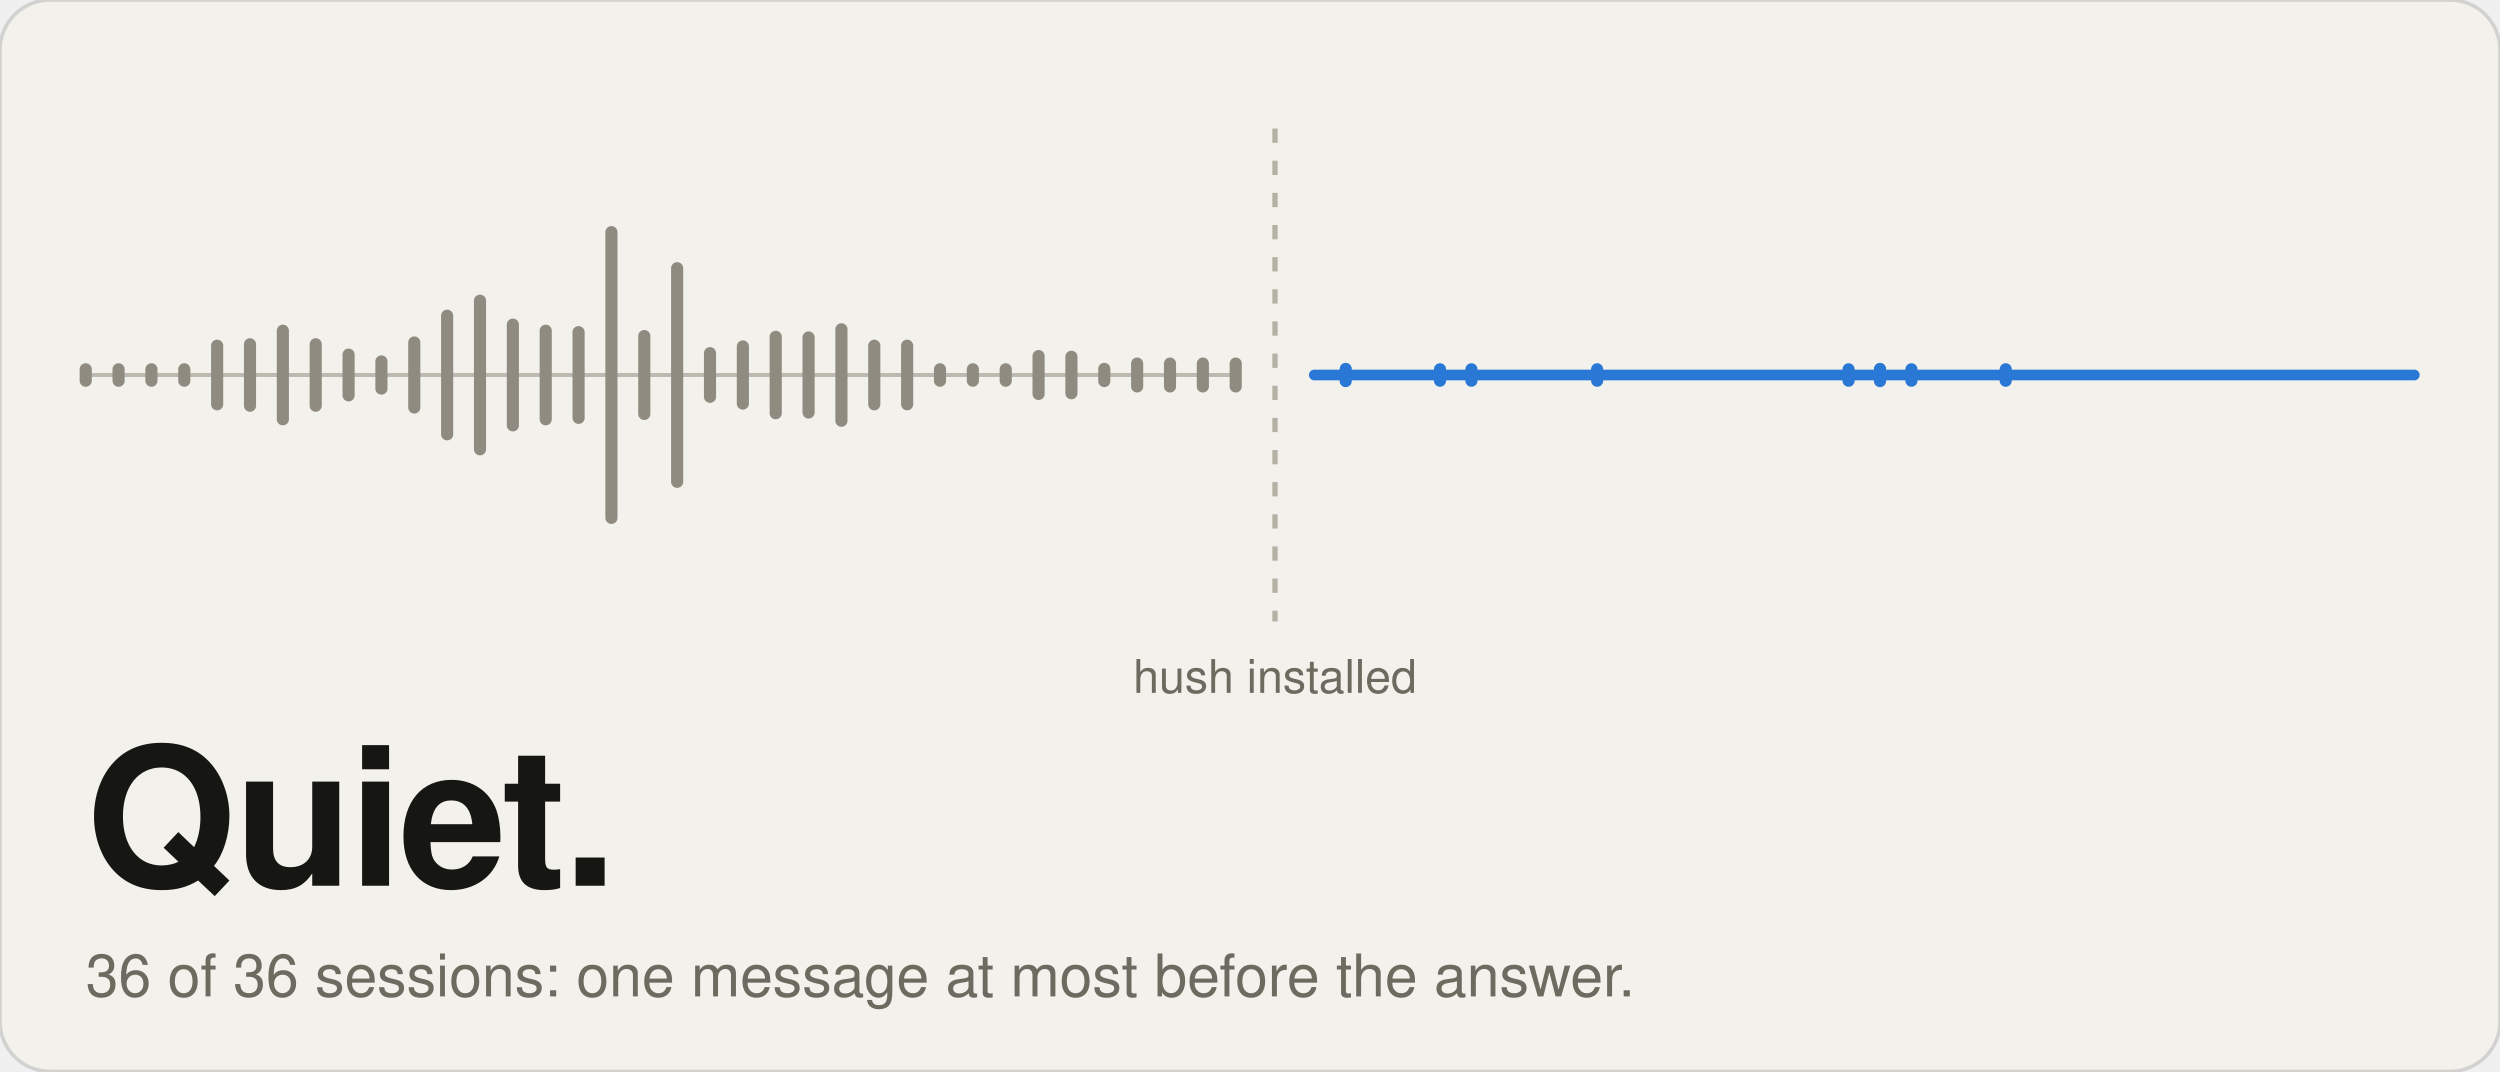
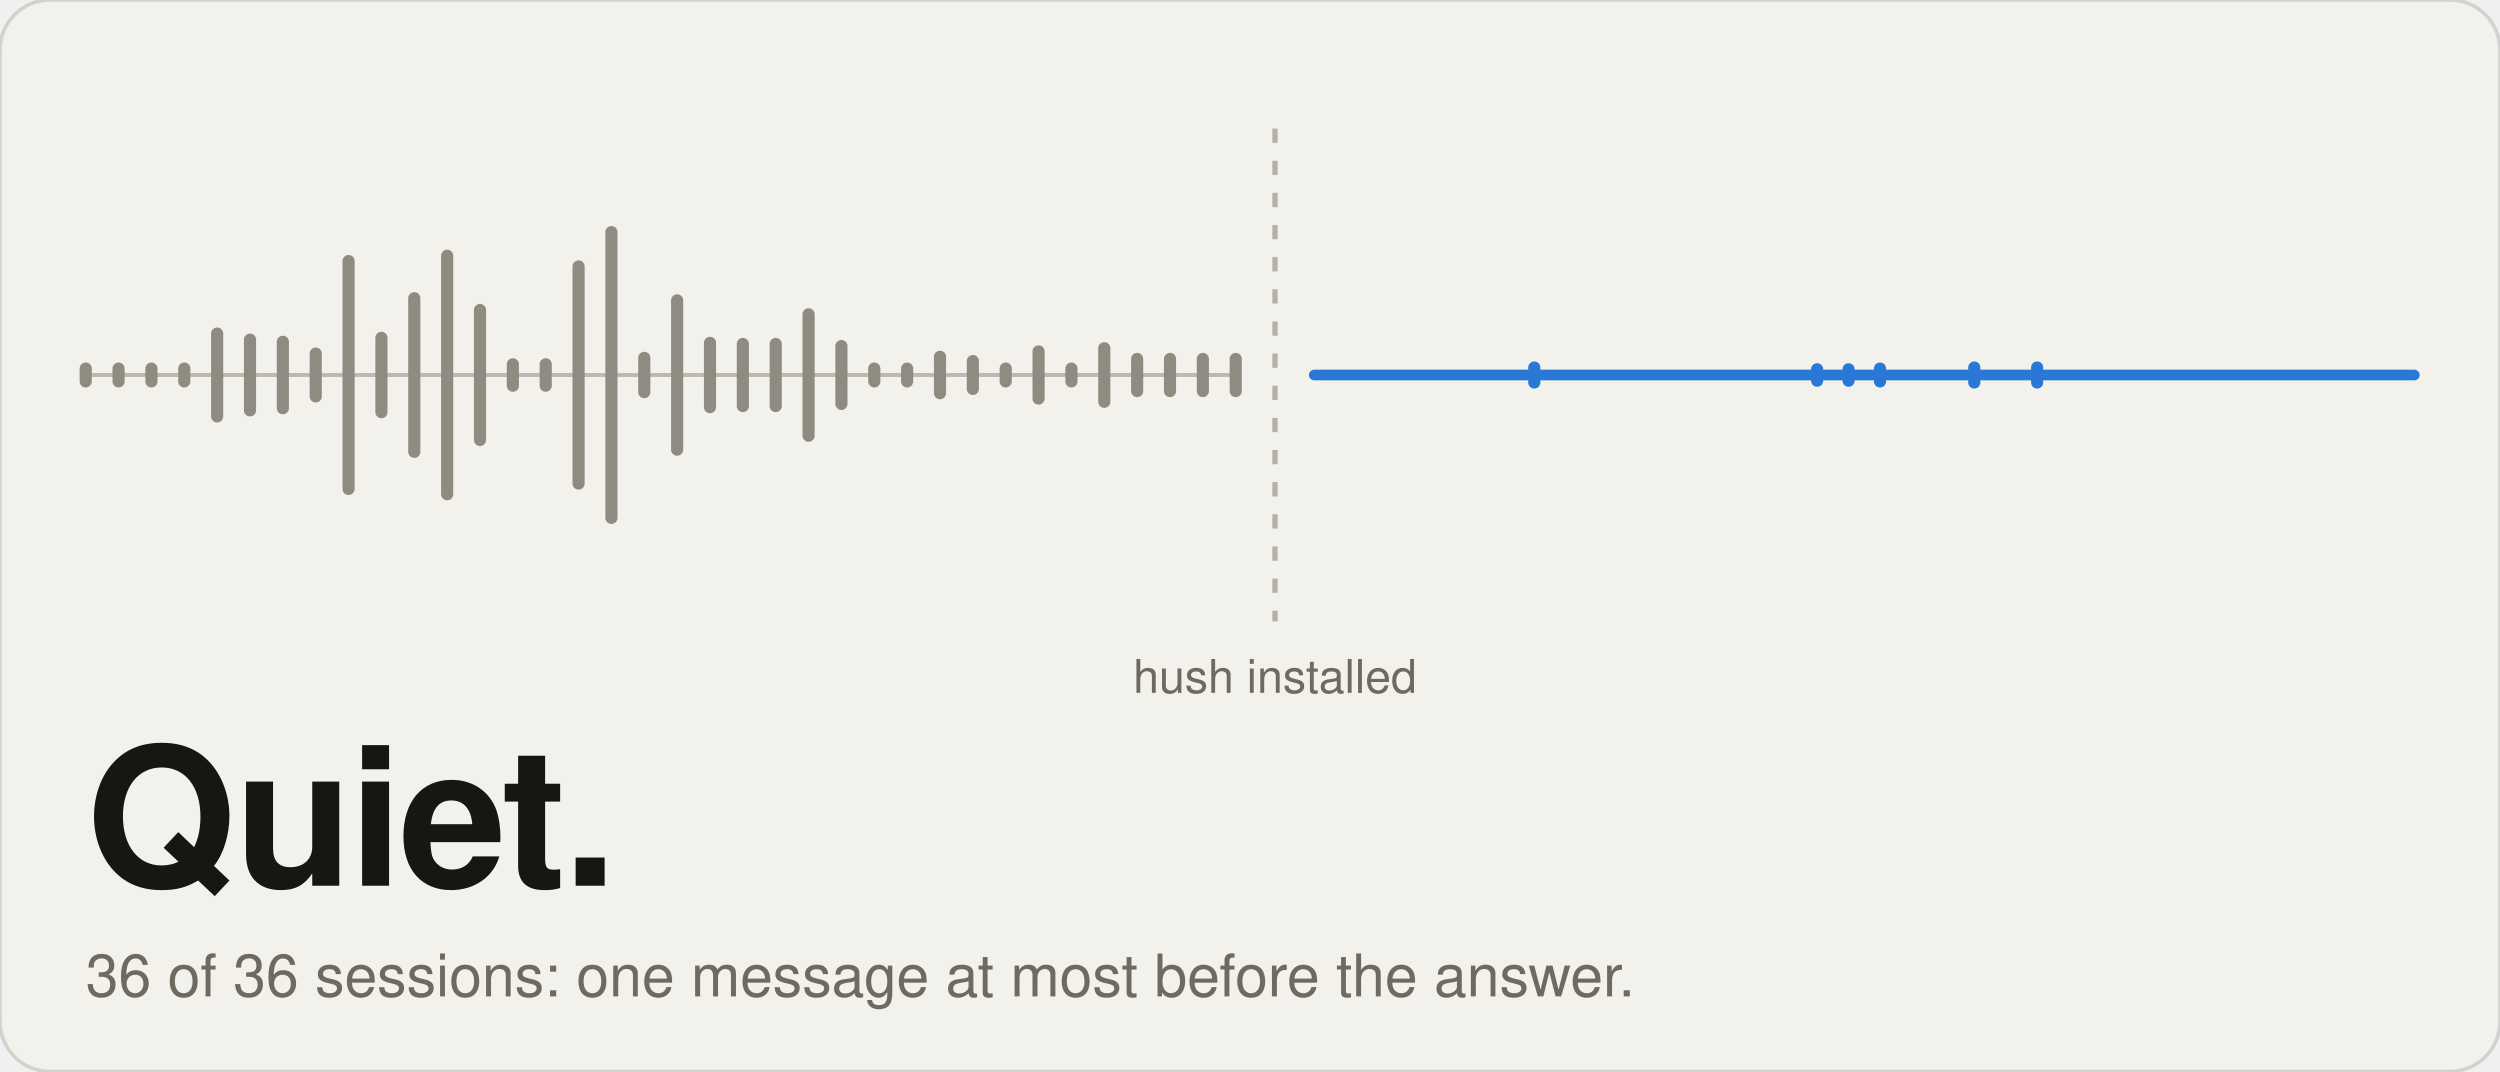
- <svg xmlns="http://www.w3.org/2000/svg" viewBox="0 0 700 300" font-family="-apple-system,BlinkMacSystemFont,'Segoe UI',Helvetica,Arial,sans-serif" role="img" aria-label="A poster of the whole benchmark suite as one waveform, one spike per run — words of play-by-play before the answer. Left of the hush-installed divider, 36 sessions without the plugin spike to 190 words, and the loudest breaks in 10 separate times. Right of it, the same 36 sessions with hush run flat: every one of them speaks at most once, and nothing runs over 8 words. It reads: Quiet.">
+ <svg xmlns="http://www.w3.org/2000/svg" viewBox="0 0 700 300" font-family="-apple-system,BlinkMacSystemFont,'Segoe UI',Helvetica,Arial,sans-serif" role="img" aria-label="A poster of the whole benchmark suite as one waveform, one spike per run — words of play-by-play before the answer. Left of the hush-installed divider, 36 sessions without the plugin spike to 134 words, and the loudest breaks in 7 separate times. Right of it, the same 36 sessions with hush run flat: every one of them speaks at most once, and nothing runs over 7 words. It reads: Quiet.">
  <style>.bg{fill:#f2f1ec}.bg{stroke:rgba(20,20,19,.14)}.ink{fill:#161612}.mut{fill:#6d6a60}.wv{stroke:#8f8b80}.md{stroke:#8f8b80}.dv{stroke:#b5b1a4}.ac{stroke:#2a78d6}@media(prefers-color-scheme:dark){.bg{fill:#141413}.bg{stroke:#30363d}.ink{fill:#ffffff}.mut{fill:#b9b9b1}.wv{stroke:#5a5a55}.md{stroke:#5a5a55}.dv{stroke:#3a3a37}.ac{stroke:#4c9be8}}</style>
  <rect class="bg" width="700" height="300" rx="14" />
  <line class="md" x1="24" x2="346" y1="105" y2="105" stroke-width="1.1" opacity=".55" />
-   <line class="wv" x1="24.0" x2="24.0" y1="103.4" y2="106.6" stroke-width="3.4" stroke-linecap="round" />
-   <line class="wv" x1="33.2" x2="33.2" y1="103.4" y2="106.6" stroke-width="3.4" stroke-linecap="round" />
-   <line class="wv" x1="42.4" x2="42.4" y1="103.4" y2="106.6" stroke-width="3.4" stroke-linecap="round" />
-   <line class="wv" x1="51.6" x2="51.6" y1="103.4" y2="106.6" stroke-width="3.4" stroke-linecap="round" />
-   <line class="wv" x1="60.8" x2="60.8" y1="96.8" y2="113.2" stroke-width="3.4" stroke-linecap="round" />
-   <line class="wv" x1="70.0" x2="70.0" y1="96.4" y2="113.6" stroke-width="3.4" stroke-linecap="round" />
-   <line class="wv" x1="79.2" x2="79.2" y1="92.6" y2="117.4" stroke-width="3.4" stroke-linecap="round" />
-   <line class="wv" x1="88.4" x2="88.4" y1="96.4" y2="113.6" stroke-width="3.4" stroke-linecap="round" />
-   <line class="wv" x1="97.6" x2="97.6" y1="99.3" y2="110.7" stroke-width="3.4" stroke-linecap="round" />
-   <line class="wv" x1="106.8" x2="106.8" y1="101.2" y2="108.8" stroke-width="3.4" stroke-linecap="round" />
-   <line class="wv" x1="116.0" x2="116.0" y1="95.9" y2="114.1" stroke-width="3.4" stroke-linecap="round" />
-   <line class="wv" x1="125.2" x2="125.2" y1="88.4" y2="121.6" stroke-width="3.4" stroke-linecap="round" />
-   <line class="wv" x1="134.4" x2="134.4" y1="84.2" y2="125.8" stroke-width="3.4" stroke-linecap="round" />
-   <line class="wv" x1="143.6" x2="143.6" y1="90.9" y2="119.1" stroke-width="3.4" stroke-linecap="round" />
-   <line class="wv" x1="152.8" x2="152.8" y1="92.6" y2="117.4" stroke-width="3.4" stroke-linecap="round" />
-   <line class="wv" x1="162.0" x2="162.0" y1="93.0" y2="117.0" stroke-width="3.4" stroke-linecap="round" />
+   <line class="wv" x1="24.0" x2="24.0" y1="103.2" y2="106.8" stroke-width="3.4" stroke-linecap="round" />
+   <line class="wv" x1="33.2" x2="33.2" y1="103.2" y2="106.8" stroke-width="3.4" stroke-linecap="round" />
+   <line class="wv" x1="42.4" x2="42.4" y1="103.2" y2="106.8" stroke-width="3.4" stroke-linecap="round" />
+   <line class="wv" x1="51.6" x2="51.6" y1="103.2" y2="106.8" stroke-width="3.4" stroke-linecap="round" />
+   <line class="wv" x1="60.8" x2="60.8" y1="93.4" y2="116.6" stroke-width="3.4" stroke-linecap="round" />
+   <line class="wv" x1="70.0" x2="70.0" y1="95.1" y2="114.9" stroke-width="3.4" stroke-linecap="round" />
+   <line class="wv" x1="79.2" x2="79.2" y1="95.7" y2="114.3" stroke-width="3.4" stroke-linecap="round" />
+   <line class="wv" x1="88.4" x2="88.4" y1="99.0" y2="111.0" stroke-width="3.4" stroke-linecap="round" />
+   <line class="wv" x1="97.6" x2="97.6" y1="73.1" y2="136.9" stroke-width="3.4" stroke-linecap="round" />
+   <line class="wv" x1="106.8" x2="106.8" y1="94.6" y2="115.4" stroke-width="3.4" stroke-linecap="round" />
+   <line class="wv" x1="116.0" x2="116.0" y1="83.5" y2="126.5" stroke-width="3.4" stroke-linecap="round" />
+   <line class="wv" x1="125.2" x2="125.2" y1="71.6" y2="138.4" stroke-width="3.4" stroke-linecap="round" />
+   <line class="wv" x1="134.4" x2="134.4" y1="86.8" y2="123.2" stroke-width="3.4" stroke-linecap="round" />
+   <line class="wv" x1="143.6" x2="143.6" y1="102.0" y2="108.0" stroke-width="3.4" stroke-linecap="round" />
+   <line class="wv" x1="152.8" x2="152.8" y1="102.0" y2="108.0" stroke-width="3.4" stroke-linecap="round" />
+   <line class="wv" x1="162.0" x2="162.0" y1="74.6" y2="135.4" stroke-width="3.4" stroke-linecap="round" />
  <line class="wv" x1="171.2" x2="171.2" y1="65.0" y2="145.0" stroke-width="3.4" stroke-linecap="round" />
-   <line class="wv" x1="180.4" x2="180.4" y1="94.1" y2="115.9" stroke-width="3.4" stroke-linecap="round" />
-   <line class="wv" x1="189.6" x2="189.6" y1="75.1" y2="134.9" stroke-width="3.4" stroke-linecap="round" />
-   <line class="wv" x1="198.8" x2="198.8" y1="98.9" y2="111.1" stroke-width="3.4" stroke-linecap="round" />
-   <line class="wv" x1="208.0" x2="208.0" y1="97.0" y2="113.0" stroke-width="3.4" stroke-linecap="round" />
-   <line class="wv" x1="217.2" x2="217.2" y1="94.3" y2="115.7" stroke-width="3.4" stroke-linecap="round" />
-   <line class="wv" x1="226.4" x2="226.4" y1="94.5" y2="115.5" stroke-width="3.4" stroke-linecap="round" />
-   <line class="wv" x1="235.6" x2="235.6" y1="92.2" y2="117.8" stroke-width="3.4" stroke-linecap="round" />
-   <line class="wv" x1="244.8" x2="244.8" y1="96.8" y2="113.2" stroke-width="3.4" stroke-linecap="round" />
-   <line class="wv" x1="254.0" x2="254.0" y1="96.8" y2="113.2" stroke-width="3.4" stroke-linecap="round" />
-   <line class="wv" x1="263.2" x2="263.2" y1="103.4" y2="106.6" stroke-width="3.4" stroke-linecap="round" />
-   <line class="wv" x1="272.4" x2="272.4" y1="103.4" y2="106.6" stroke-width="3.4" stroke-linecap="round" />
-   <line class="wv" x1="281.6" x2="281.6" y1="103.4" y2="106.6" stroke-width="3.4" stroke-linecap="round" />
-   <line class="wv" x1="290.8" x2="290.8" y1="99.7" y2="110.3" stroke-width="3.4" stroke-linecap="round" />
-   <line class="wv" x1="300.0" x2="300.0" y1="99.9" y2="110.1" stroke-width="3.4" stroke-linecap="round" />
-   <line class="wv" x1="309.2" x2="309.2" y1="103.3" y2="106.7" stroke-width="3.4" stroke-linecap="round" />
-   <line class="wv" x1="318.4" x2="318.4" y1="101.8" y2="108.2" stroke-width="3.4" stroke-linecap="round" />
-   <line class="wv" x1="327.6" x2="327.6" y1="101.8" y2="108.2" stroke-width="3.4" stroke-linecap="round" />
-   <line class="wv" x1="336.8" x2="336.8" y1="101.8" y2="108.2" stroke-width="3.4" stroke-linecap="round" />
-   <line class="wv" x1="346.0" x2="346.0" y1="101.8" y2="108.2" stroke-width="3.4" stroke-linecap="round" />
+   <line class="wv" x1="180.4" x2="180.4" y1="100.2" y2="109.8" stroke-width="3.4" stroke-linecap="round" />
+   <line class="wv" x1="189.6" x2="189.6" y1="84.1" y2="125.9" stroke-width="3.4" stroke-linecap="round" />
+   <line class="wv" x1="198.8" x2="198.8" y1="96.0" y2="114.0" stroke-width="3.4" stroke-linecap="round" />
+   <line class="wv" x1="208.0" x2="208.0" y1="96.3" y2="113.7" stroke-width="3.4" stroke-linecap="round" />
+   <line class="wv" x1="217.2" x2="217.2" y1="96.3" y2="113.7" stroke-width="3.4" stroke-linecap="round" />
+   <line class="wv" x1="226.4" x2="226.4" y1="88.0" y2="122.0" stroke-width="3.4" stroke-linecap="round" />
+   <line class="wv" x1="235.6" x2="235.6" y1="96.9" y2="113.1" stroke-width="3.4" stroke-linecap="round" />
+   <line class="wv" x1="244.8" x2="244.8" y1="103.2" y2="106.8" stroke-width="3.4" stroke-linecap="round" />
+   <line class="wv" x1="254.0" x2="254.0" y1="103.2" y2="106.8" stroke-width="3.4" stroke-linecap="round" />
+   <line class="wv" x1="263.2" x2="263.2" y1="99.9" y2="110.1" stroke-width="3.4" stroke-linecap="round" />
+   <line class="wv" x1="272.4" x2="272.4" y1="101.1" y2="108.9" stroke-width="3.4" stroke-linecap="round" />
+   <line class="wv" x1="281.6" x2="281.6" y1="103.2" y2="106.8" stroke-width="3.4" stroke-linecap="round" />
+   <line class="wv" x1="290.8" x2="290.8" y1="98.4" y2="111.6" stroke-width="3.4" stroke-linecap="round" />
+   <line class="wv" x1="300.0" x2="300.0" y1="103.2" y2="106.8" stroke-width="3.4" stroke-linecap="round" />
+   <line class="wv" x1="309.2" x2="309.2" y1="97.5" y2="112.5" stroke-width="3.4" stroke-linecap="round" />
+   <line class="wv" x1="318.4" x2="318.4" y1="100.5" y2="109.5" stroke-width="3.4" stroke-linecap="round" />
+   <line class="wv" x1="327.6" x2="327.6" y1="100.5" y2="109.5" stroke-width="3.4" stroke-linecap="round" />
+   <line class="wv" x1="336.8" x2="336.8" y1="100.5" y2="109.5" stroke-width="3.4" stroke-linecap="round" />
+   <line class="wv" x1="346.0" x2="346.0" y1="100.5" y2="109.5" stroke-width="3.4" stroke-linecap="round" />
  <line class="dv" x1="357" x2="357" y1="36" y2="174" stroke-width="1.5" stroke-dasharray="4 5" />
  <text class="mut" x="357" y="194" font-size="13" text-anchor="middle">hush installed</text>
  <line class="ac" x1="368" x2="676" y1="105" y2="105" stroke-width="3" stroke-linecap="round" />
-   <line class="ac" x1="376.8" x2="376.8" y1="103.3" y2="106.7" stroke-width="3.4" stroke-linecap="round" />
-   <line class="ac" x1="403.2" x2="403.2" y1="103.4" y2="106.6" stroke-width="3.4" stroke-linecap="round" />
-   <line class="ac" x1="412.0" x2="412.0" y1="103.4" y2="106.6" stroke-width="3.4" stroke-linecap="round" />
-   <line class="ac" x1="447.2" x2="447.2" y1="103.4" y2="106.6" stroke-width="3.4" stroke-linecap="round" />
+   <line class="ac" x1="429.6" x2="429.6" y1="102.9" y2="107.1" stroke-width="3.4" stroke-linecap="round" />
+   <line class="ac" x1="508.8" x2="508.8" y1="103.4" y2="106.6" stroke-width="3.4" stroke-linecap="round" />
  <line class="ac" x1="517.6" x2="517.6" y1="103.4" y2="106.6" stroke-width="3.4" stroke-linecap="round" />
-   <line class="ac" x1="526.4" x2="526.4" y1="103.3" y2="106.7" stroke-width="3.4" stroke-linecap="round" />
-   <line class="ac" x1="535.2" x2="535.2" y1="103.4" y2="106.6" stroke-width="3.4" stroke-linecap="round" />
-   <line class="ac" x1="561.6" x2="561.6" y1="103.4" y2="106.6" stroke-width="3.4" stroke-linecap="round" />
+   <line class="ac" x1="526.4" x2="526.4" y1="103.2" y2="106.8" stroke-width="3.4" stroke-linecap="round" />
+   <line class="ac" x1="552.8" x2="552.8" y1="102.9" y2="107.1" stroke-width="3.4" stroke-linecap="round" />
+   <line class="ac" x1="570.4" x2="570.4" y1="102.9" y2="107.1" stroke-width="3.4" stroke-linecap="round" />
  <text class="ink" x="24" y="248" font-size="54" font-weight="800" letter-spacing="-1">Quiet.</text>
  <text class="mut" x="24" y="279" font-size="16.5">36 of 36 sessions: one message at most before the answer.</text>
</svg>
